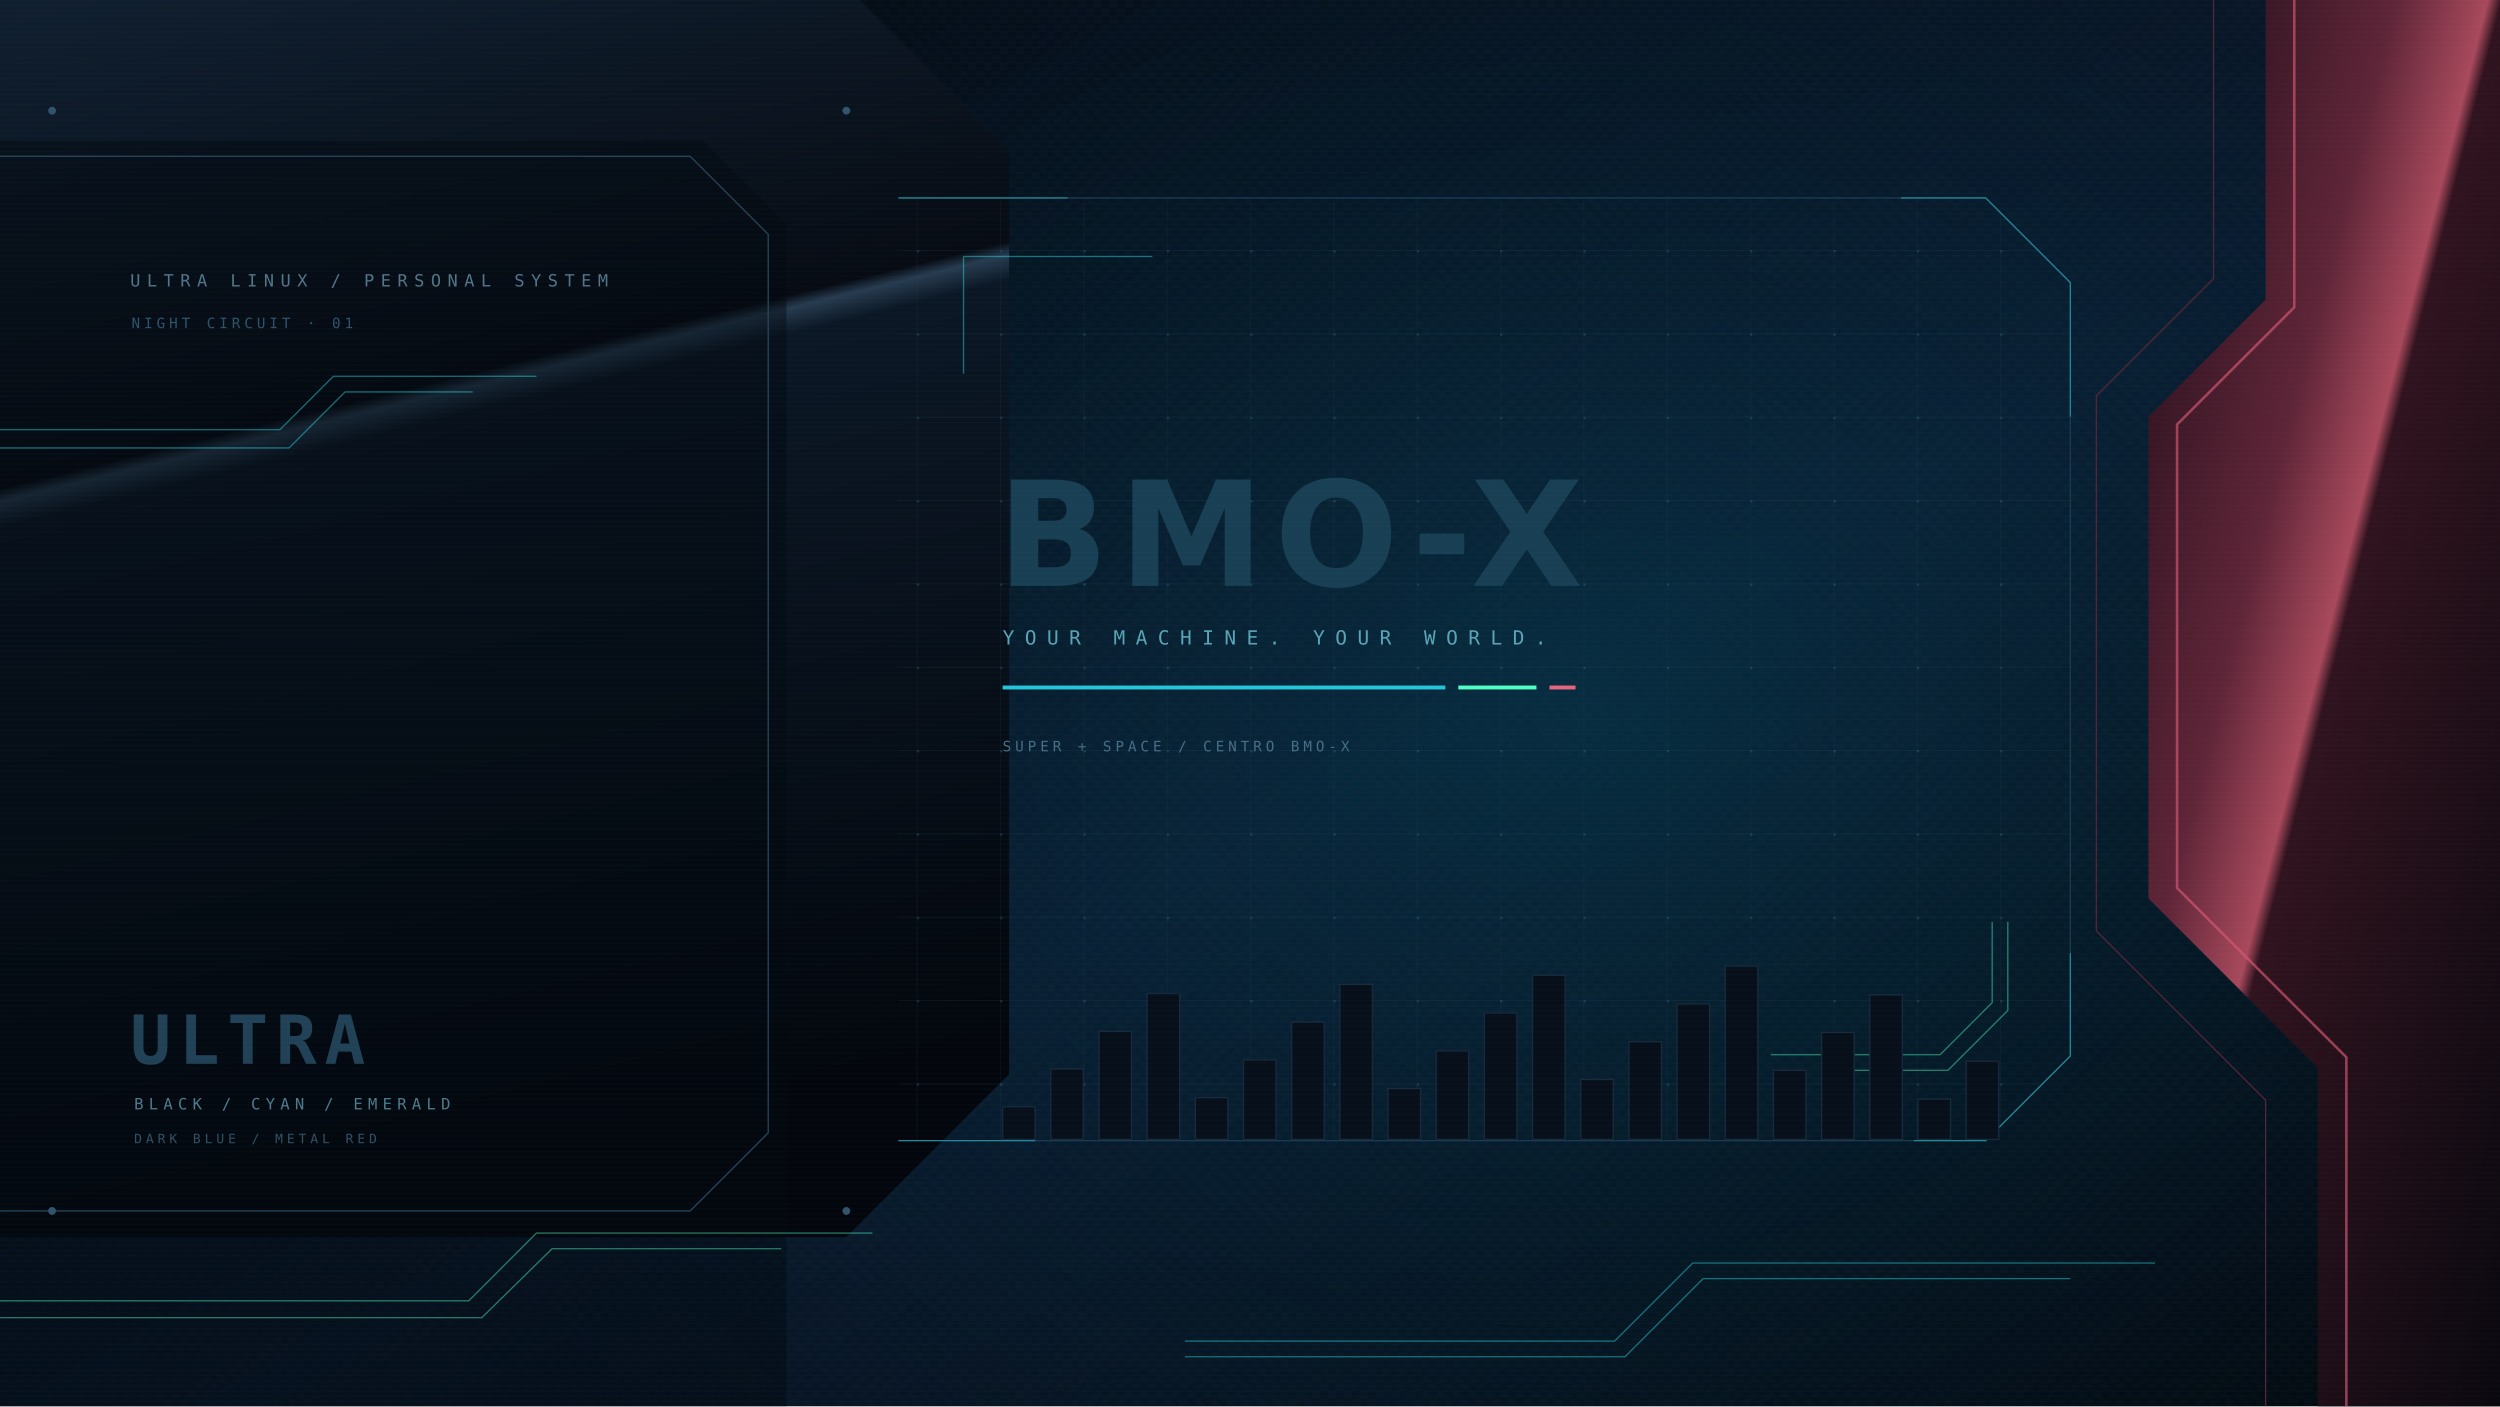
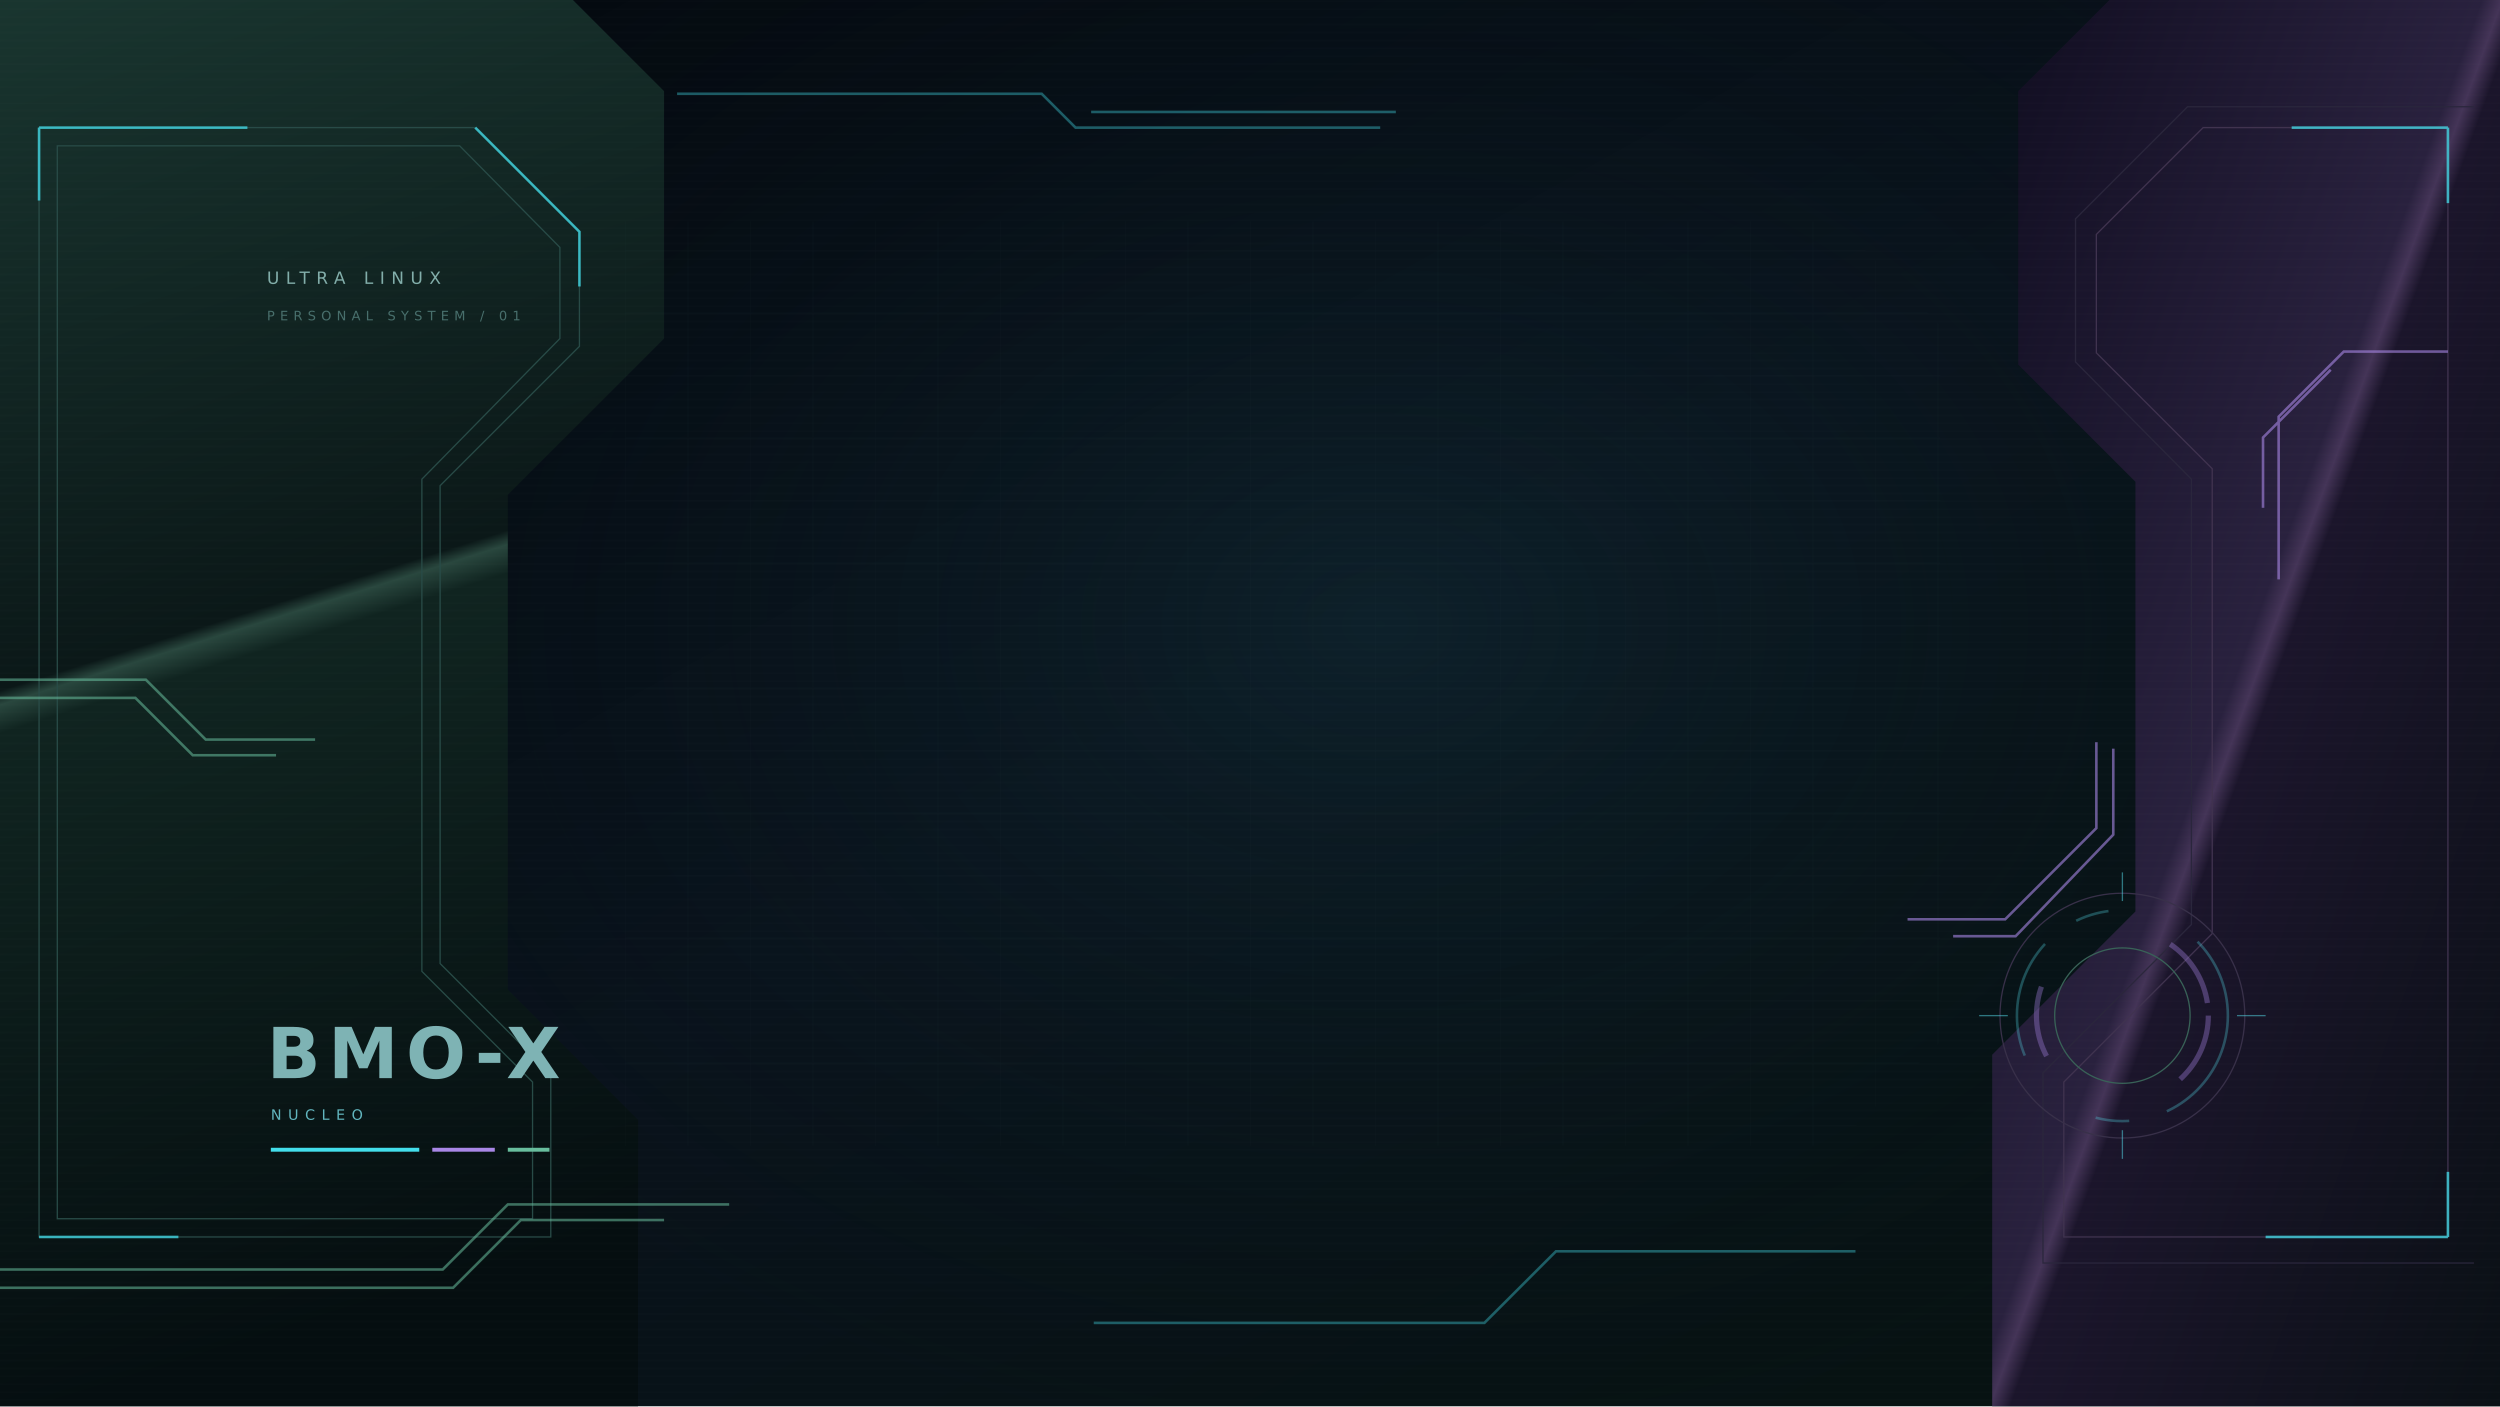
<svg xmlns="http://www.w3.org/2000/svg" width="1920" height="1080" viewBox="0 0 1920 1080">
  <defs>
    <linearGradient id="base" x2="100%" y2="100%">
-       <stop stop-color="#02050a" />
-       <stop offset=".55" stop-color="#09172a" />
-       <stop offset="1" stop-color="#02070c" />
+       <stop stop-color="#03080d" />
+       <stop offset=".5" stop-color="#09121b" />
+       <stop offset="1" stop-color="#06120f" />
    </linearGradient>
-     <linearGradient id="metal" x2="20%" y2="100%">
-       <stop stop-color="#101f30" />
-       <stop offset=".38" stop-color="#070c14" />
-       <stop offset=".39" stop-color="#273c50" />
-       <stop offset=".41" stop-color="#0b1725" />
-       <stop offset="1" stop-color="#03070d" />
+     <linearGradient id="metal" x2="15%" y2="100%">
+       <stop stop-color="#19352f" />
+       <stop offset=".48" stop-color="#0b1818" />
+       <stop offset=".49" stop-color="#29473e" />
+       <stop offset=".51" stop-color="#102420" />
+       <stop offset="1" stop-color="#050e10" />
    </linearGradient>
-     <linearGradient id="red" x2="100%" y2="100%">
-       <stop stop-color="#1a0b15" />
-       <stop offset=".35" stop-color="#5f2538" />
-       <stop offset=".48" stop-color="#a8495c" />
-       <stop offset=".5" stop-color="#30131e" />
-       <stop offset="1" stop-color="#0a080f" />
+     <linearGradient id="violet" x2="100%" y2="100%">
+       <stop stop-color="#100d20" />
+       <stop offset=".48" stop-color="#29213e" />
+       <stop offset=".5" stop-color="#443457" />
+       <stop offset=".52" stop-color="#1b152b" />
+       <stop offset="1" stop-color="#0a1015" />
    </linearGradient>
-     <radialGradient id="halo">
-       <stop stop-color="#007b93" stop-opacity=".22" />
-       <stop offset="1" stop-color="#004566" stop-opacity="0" />
+     <radialGradient id="light">
+       <stop stop-color="#153b46" stop-opacity=".35" />
+       <stop offset="1" stop-color="#051018" stop-opacity="0" />
    </radialGradient>
-     <pattern id="carbon" width="12" height="12" patternUnits="userSpaceOnUse">
-       <path d="M0 0h6v6H0zM6 6h6v6H6z" fill="#34506a" fill-opacity=".045" />
+     <pattern id="grain" width="6" height="6" patternUnits="userSpaceOnUse">
+       <path d="M0 1h6" stroke="#a5dbc9" stroke-opacity=".018" />
    </pattern>
-     <pattern id="scan" width="4" height="4" patternUnits="userSpaceOnUse">
-       <path d="M0 0h4" stroke="#77c9df" stroke-opacity=".035" />
-     </pattern>
-     <pattern id="mesh" width="64" height="64" patternUnits="userSpaceOnUse">
-       <path d="M64 0H0V64" fill="none" stroke="#29516c" stroke-opacity=".18" />
-       <circle cx="1" cy="1" r="1" fill="#3c7b8c" fill-opacity=".3" />
+     <pattern id="grid" width="48" height="48" patternUnits="userSpaceOnUse">
+       <path d="M48 0H0V48" fill="none" stroke="#3b6872" stroke-opacity=".09" />
    </pattern>
  </defs>
  <rect width="1920" height="1080" fill="url(#base)" />
-   <ellipse cx="1220" cy="550" rx="1000" ry="800" fill="url(#halo)" />
-   <rect width="1920" height="1080" fill="url(#carbon)" />
-   <path d="M0 0H660L775 115V825L650 950H0Z" fill="url(#metal)" />
-   <path d="M0 108H540L604 172V1080H0Z" fill="#030910" fill-opacity=".46" />
-   <path d="M0 120H530L590 180V870L530 930H0" fill="none" stroke="#27445a" />
-   <path d="M1740 0V230L1650 320V690L1780 820V1080H1920V0Z" fill="url(#red)" />
-   <path d="M1762 0V236L1672 326V682L1802 812V1080" fill="none" stroke="#d65873" stroke-opacity=".65" stroke-width="2" />
-   <path d="M1700 0V214L1610 304V715L1740 845V1080" fill="none" stroke="#542438" />
-   <path d="M690 152H1525L1590 217V811L1525 876H690" fill="url(#mesh)" stroke="#193a50" />
-   <g fill="none" stroke="#2be5ef" stroke-opacity=".45">
-     <path d="M0 330H215L256 289H412M0 344H222L265 301H363M690 152H820M1460 152H1525L1590 217V320" />
-     <path d="M690 876H795M1470 876H1525L1590 811V732M740 197H885M740 197V287" />
-     <path d="M910 1030H1240L1300 970H1655M910 1042H1248L1308 982H1590" />
+   <ellipse cx="1060" cy="480" rx="900" ry="660" fill="url(#light)" />
+   <path d="M0 0H440L510 70V260L390 380V760L490 860V1080H0Z" fill="url(#metal)" />
+   <path d="M1920 0H1620L1550 70V280L1640 370V700L1530 810V1080H1920Z" fill="url(#violet)" />
+   <rect width="1920" height="1080" fill="url(#grain)" />
+   <path d="M480 170H1410L1490 250V800L1410 880H480" fill="url(#grid)" opacity=".55" />
+   <g fill="none" stroke="#284b47">
+     <path d="M30 98H365L445 178V266L338 373V740L423 825V950H30Z" />
+     <path d="M44 112H353L430 190V260L324 368V746L409 831V936H44Z" />
+     <path d="M1880 98H1692L1610 180V271L1699 360V717L1585 831V950H1880Z" stroke="#40334f" />
+     <path d="M1900 82H1680L1594 168V278L1683 368V710L1569 824V970H1900" stroke="#2a263c" />
  </g>
-   <g fill="none" stroke="#4fffc5" stroke-opacity=".45">
-     <path d="M0 999H360L412 947H670M0 1012H370L424 959H600" />
-     <path d="M1530 708V770L1490 810H1360M1542 708V776L1496 822H1410" />
+   <g fill="none" stroke="#43deeb" stroke-width="2" opacity=".75">
+     <path d="M30 98H190M30 98V154M365 98L445 178V220M30 950H137M1880 98H1760M1880 98V156M1880 950H1740M1880 950V900" />
+     <path d="M520 72H800L826 98H1060M838 86H1072M840 1016H1140L1195 961H1425" opacity=".5" />
  </g>
-   <g fill="#070f1a" stroke="#172a3c" stroke-width="1">
-     <path d="M770 875v-25h25v25z" />
-     <path d="M807 875v-54h25v54z" />
-     <path d="M844 875v-83h25v83z" />
-     <path d="M881 875v-112h25v112z" />
-     <path d="M918 875v-32h25v32z" />
-     <path d="M955 875v-61h25v61z" />
-     <path d="M992 875v-90h25v90z" />
-     <path d="M1029 875v-119h25v119z" />
-     <path d="M1066 875v-39h25v39z" />
-     <path d="M1103 875v-68h25v68z" />
-     <path d="M1140 875v-97h25v97z" />
-     <path d="M1177 875v-126h25v126z" />
-     <path d="M1214 875v-46h25v46z" />
-     <path d="M1251 875v-75h25v75z" />
-     <path d="M1288 875v-104h25v104z" />
-     <path d="M1325 875v-133h25v133z" />
-     <path d="M1362 875v-53h25v53z" />
-     <path d="M1399 875v-82h25v82z" />
-     <path d="M1436 875v-111h25v111z" />
-     <path d="M1473 875v-31h25v31z" />
-     <path d="M1510 875v-60h25v60z" />
+   <g fill="none" stroke="#a987e6" stroke-width="2" opacity=".6">
+     <path d="M1880 270H1800L1750 320V445M1790 284L1738 336V390M1610 570V636L1540 706H1465M1623 575V641L1548 719H1500" />
  </g>
-   <g font-family="DejaVu Sans Mono, monospace">
-     <text x="100" y="220" font-size="13" fill="#52758b" letter-spacing="5">ULTRA LINUX / PERSONAL SYSTEM</text>
-     <text x="101" y="252" font-size="11" fill="#2e536c" letter-spacing="3">NIGHT CIRCUIT · 01</text>
-     <text x="766" y="450" font-family="DejaVu Sans, sans-serif" font-size="112" font-weight="bold" fill="#183f53" letter-spacing="8">BMO-X</text>
-     <text x="770" y="495" font-size="15" fill="#59a5b6" letter-spacing="8">YOUR MACHINE. YOUR WORLD.</text>
-     <path d="M770 528H1110" stroke="#23c5db" stroke-width="3" />
-     <path d="M1120 528H1180" stroke="#4fffc5" stroke-width="3" />
-     <path d="M1190 528H1210" stroke="#e66580" stroke-width="3" />
-     <text x="770" y="577" font-size="11" fill="#466e88" letter-spacing="3">SUPER + SPACE  /  CENTRO BMO-X</text>
-     <text x="100" y="817" font-size="52" fill="#214157" font-weight="bold" letter-spacing="6">ULTRA</text>
-     <text x="103" y="852" font-size="12" fill="#4c7b8c" letter-spacing="4">BLACK / CYAN / EMERALD</text>
-     <text x="103" y="878" font-size="10" fill="#325063" letter-spacing="3">DARK BLUE / METAL RED</text>
+   <g fill="none" stroke="#68bd9d" stroke-width="2" opacity=".55">
+     <path d="M0 522H112L158 568H242M0 536H104L148 580H212M0 975H340L390 925H560M0 989H348L400 937H510" />
  </g>
-   <g fill="#31536b">
-     <circle cx="40" cy="85" r="3" />
-     <circle cx="650" cy="85" r="3" />
-     <circle cx="40" cy="930" r="3" />
-     <circle cx="650" cy="930" r="3" />
+   <g transform="translate(1630 780)" fill="none">
+     <circle r="94" stroke="#383049" />
+     <circle r="81" stroke="#55dcea" stroke-opacity=".3" stroke-width="2" stroke-dasharray="92 30 26 75" />
+     <circle r="66" stroke="#9a78d3" stroke-opacity=".4" stroke-width="4" stroke-dasharray="55 120" />
+     <circle r="52" stroke="#386257" />
+     <path d="M-110 0H-88M88 0H110M0-110V-88M0 88V110" stroke="#55dcea" stroke-opacity=".5" />
  </g>
-   <rect width="1920" height="1080" fill="url(#scan)" />
+   <g font-family="DejaVu Sans, sans-serif">
+     <text x="205" y="218" font-size="13" fill="#82aeaa" letter-spacing="5">ULTRA LINUX</text>
+     <text x="205" y="246" font-size="10" fill="#486f6c" letter-spacing="4">PERSONAL SYSTEM / 01</text>
+     <text x="205" y="828" font-size="54" font-weight="bold" fill="#7eb3b4" letter-spacing="6">BMO-X</text>
+     <text x="208" y="860" font-size="11" fill="#62b6bf" letter-spacing="5">NUCLEO</text>
+     <path d="M208 883H322" stroke="#43deeb" stroke-width="3" />
+     <path d="M332 883H380" stroke="#a987e6" stroke-width="3" />
+     <path d="M390 883H422" stroke="#68bd9d" stroke-width="3" />
+   </g>
</svg>
